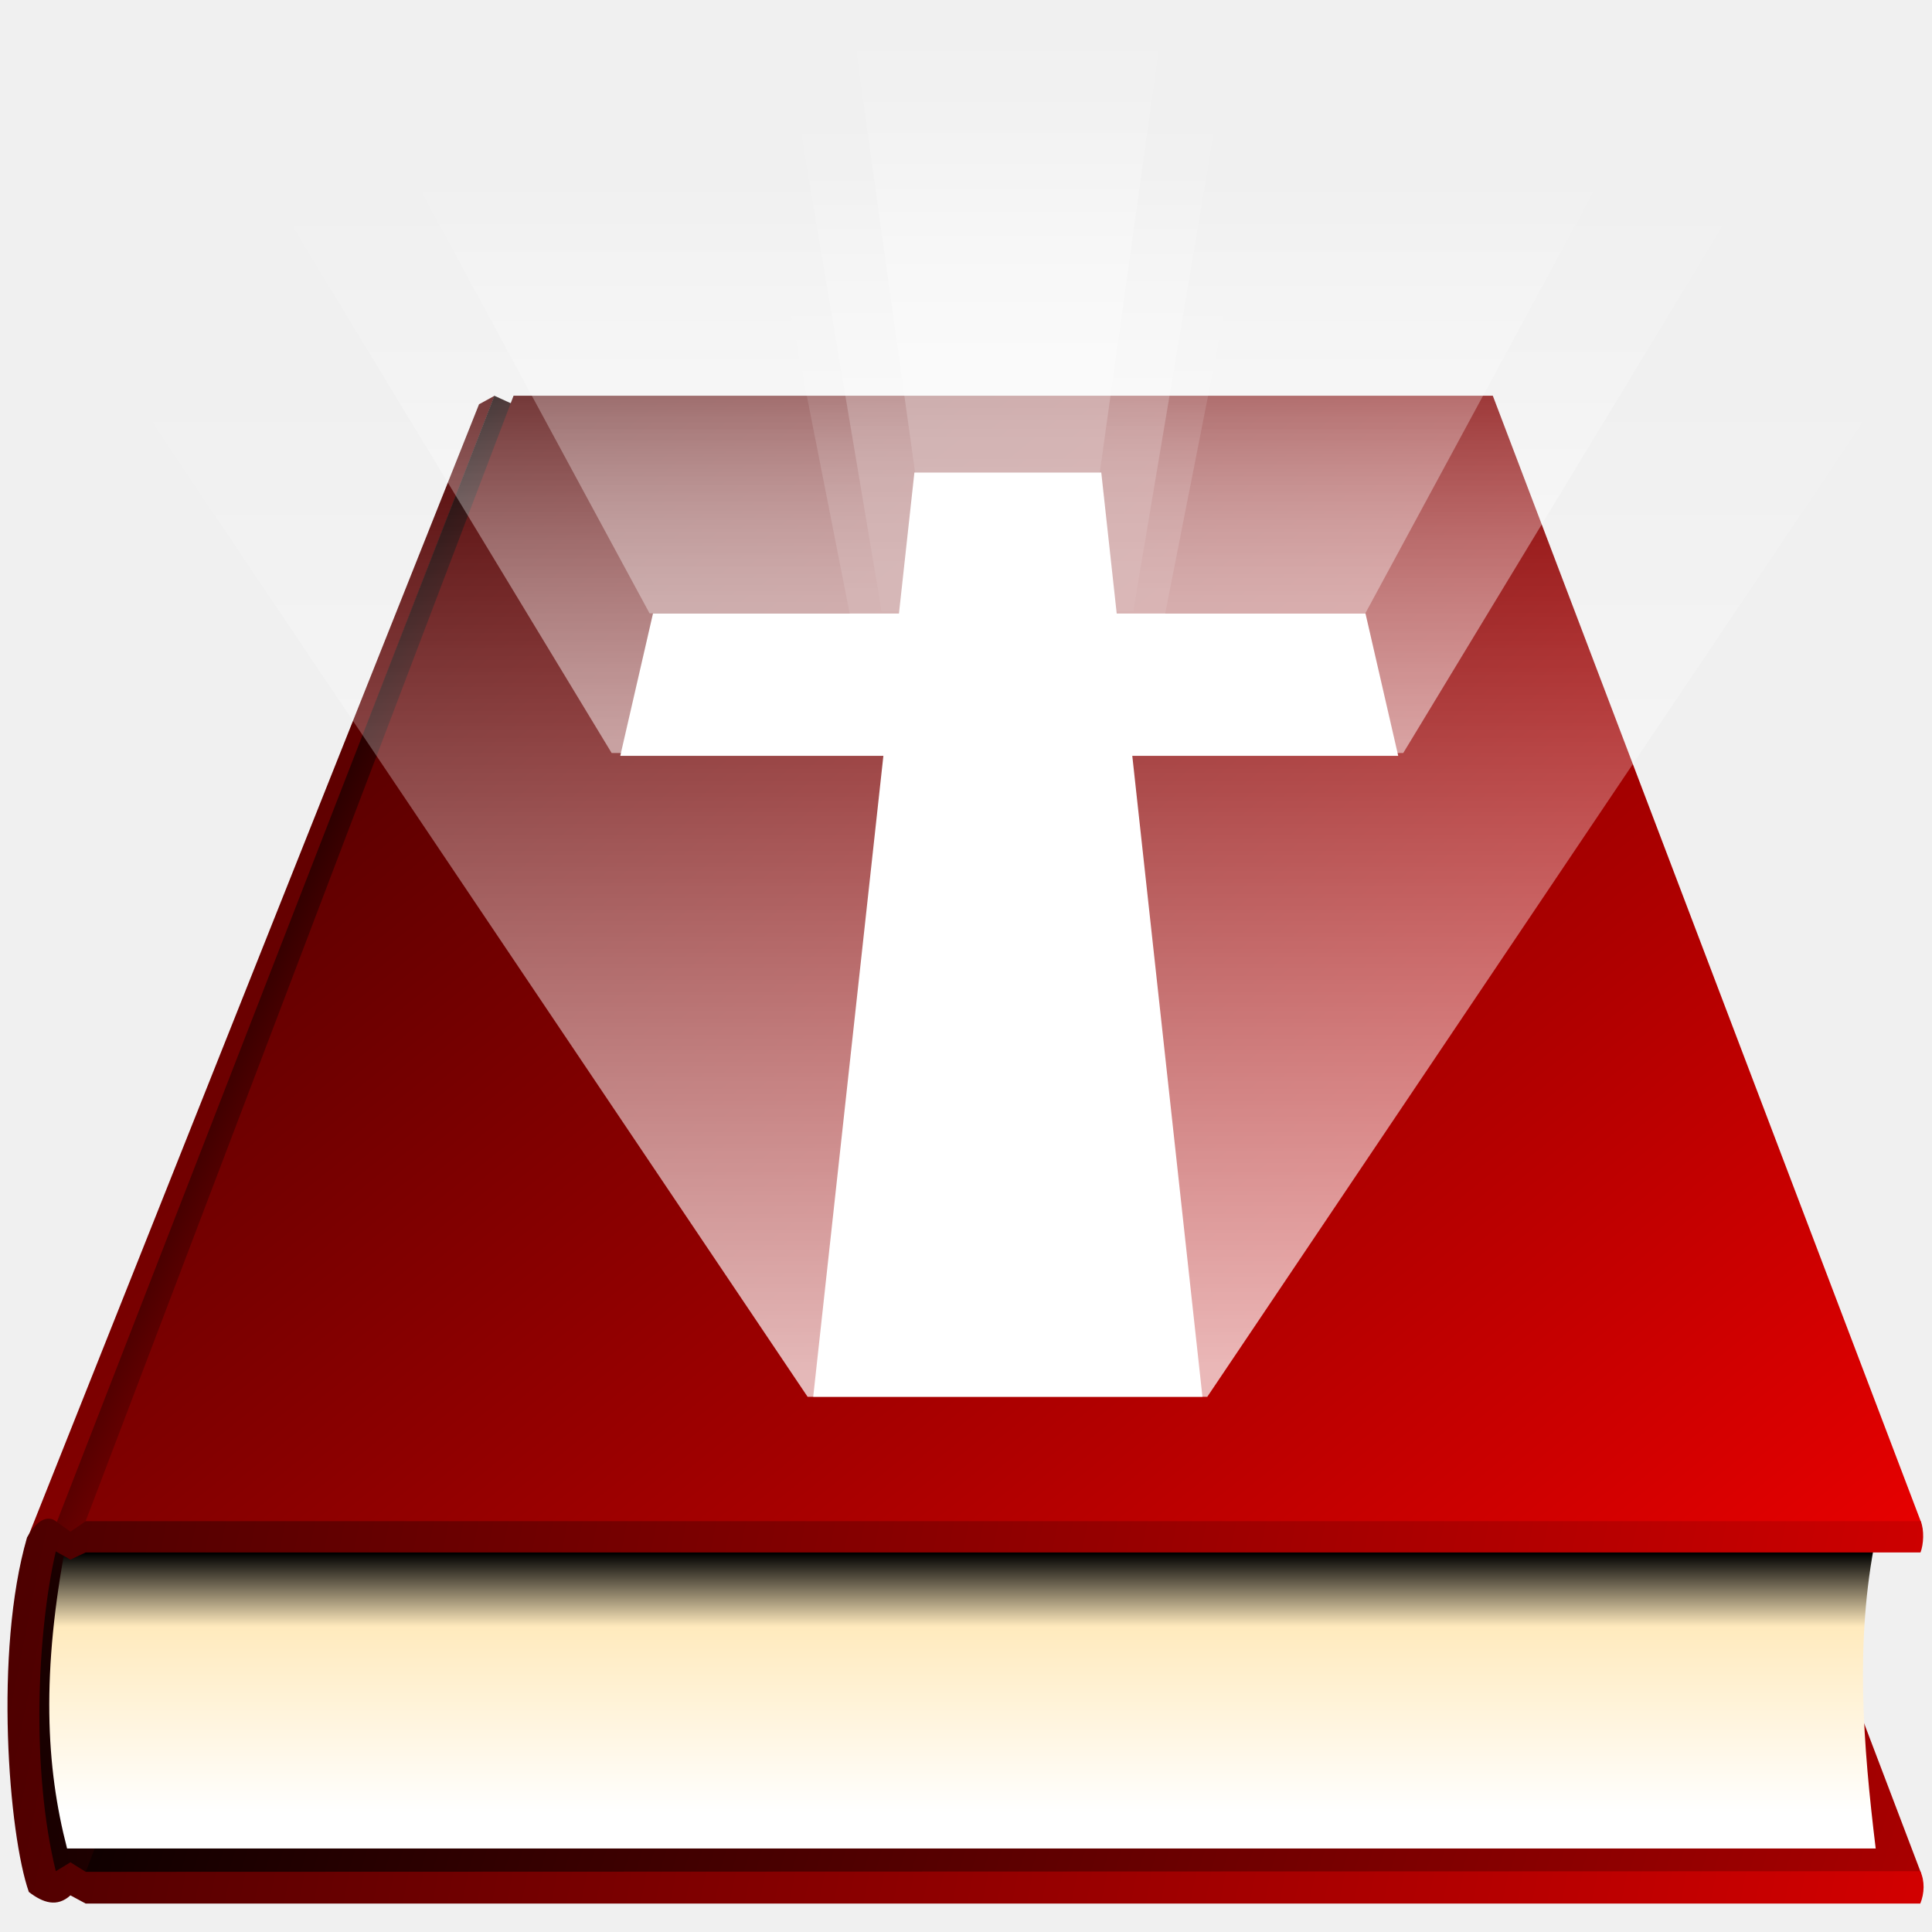
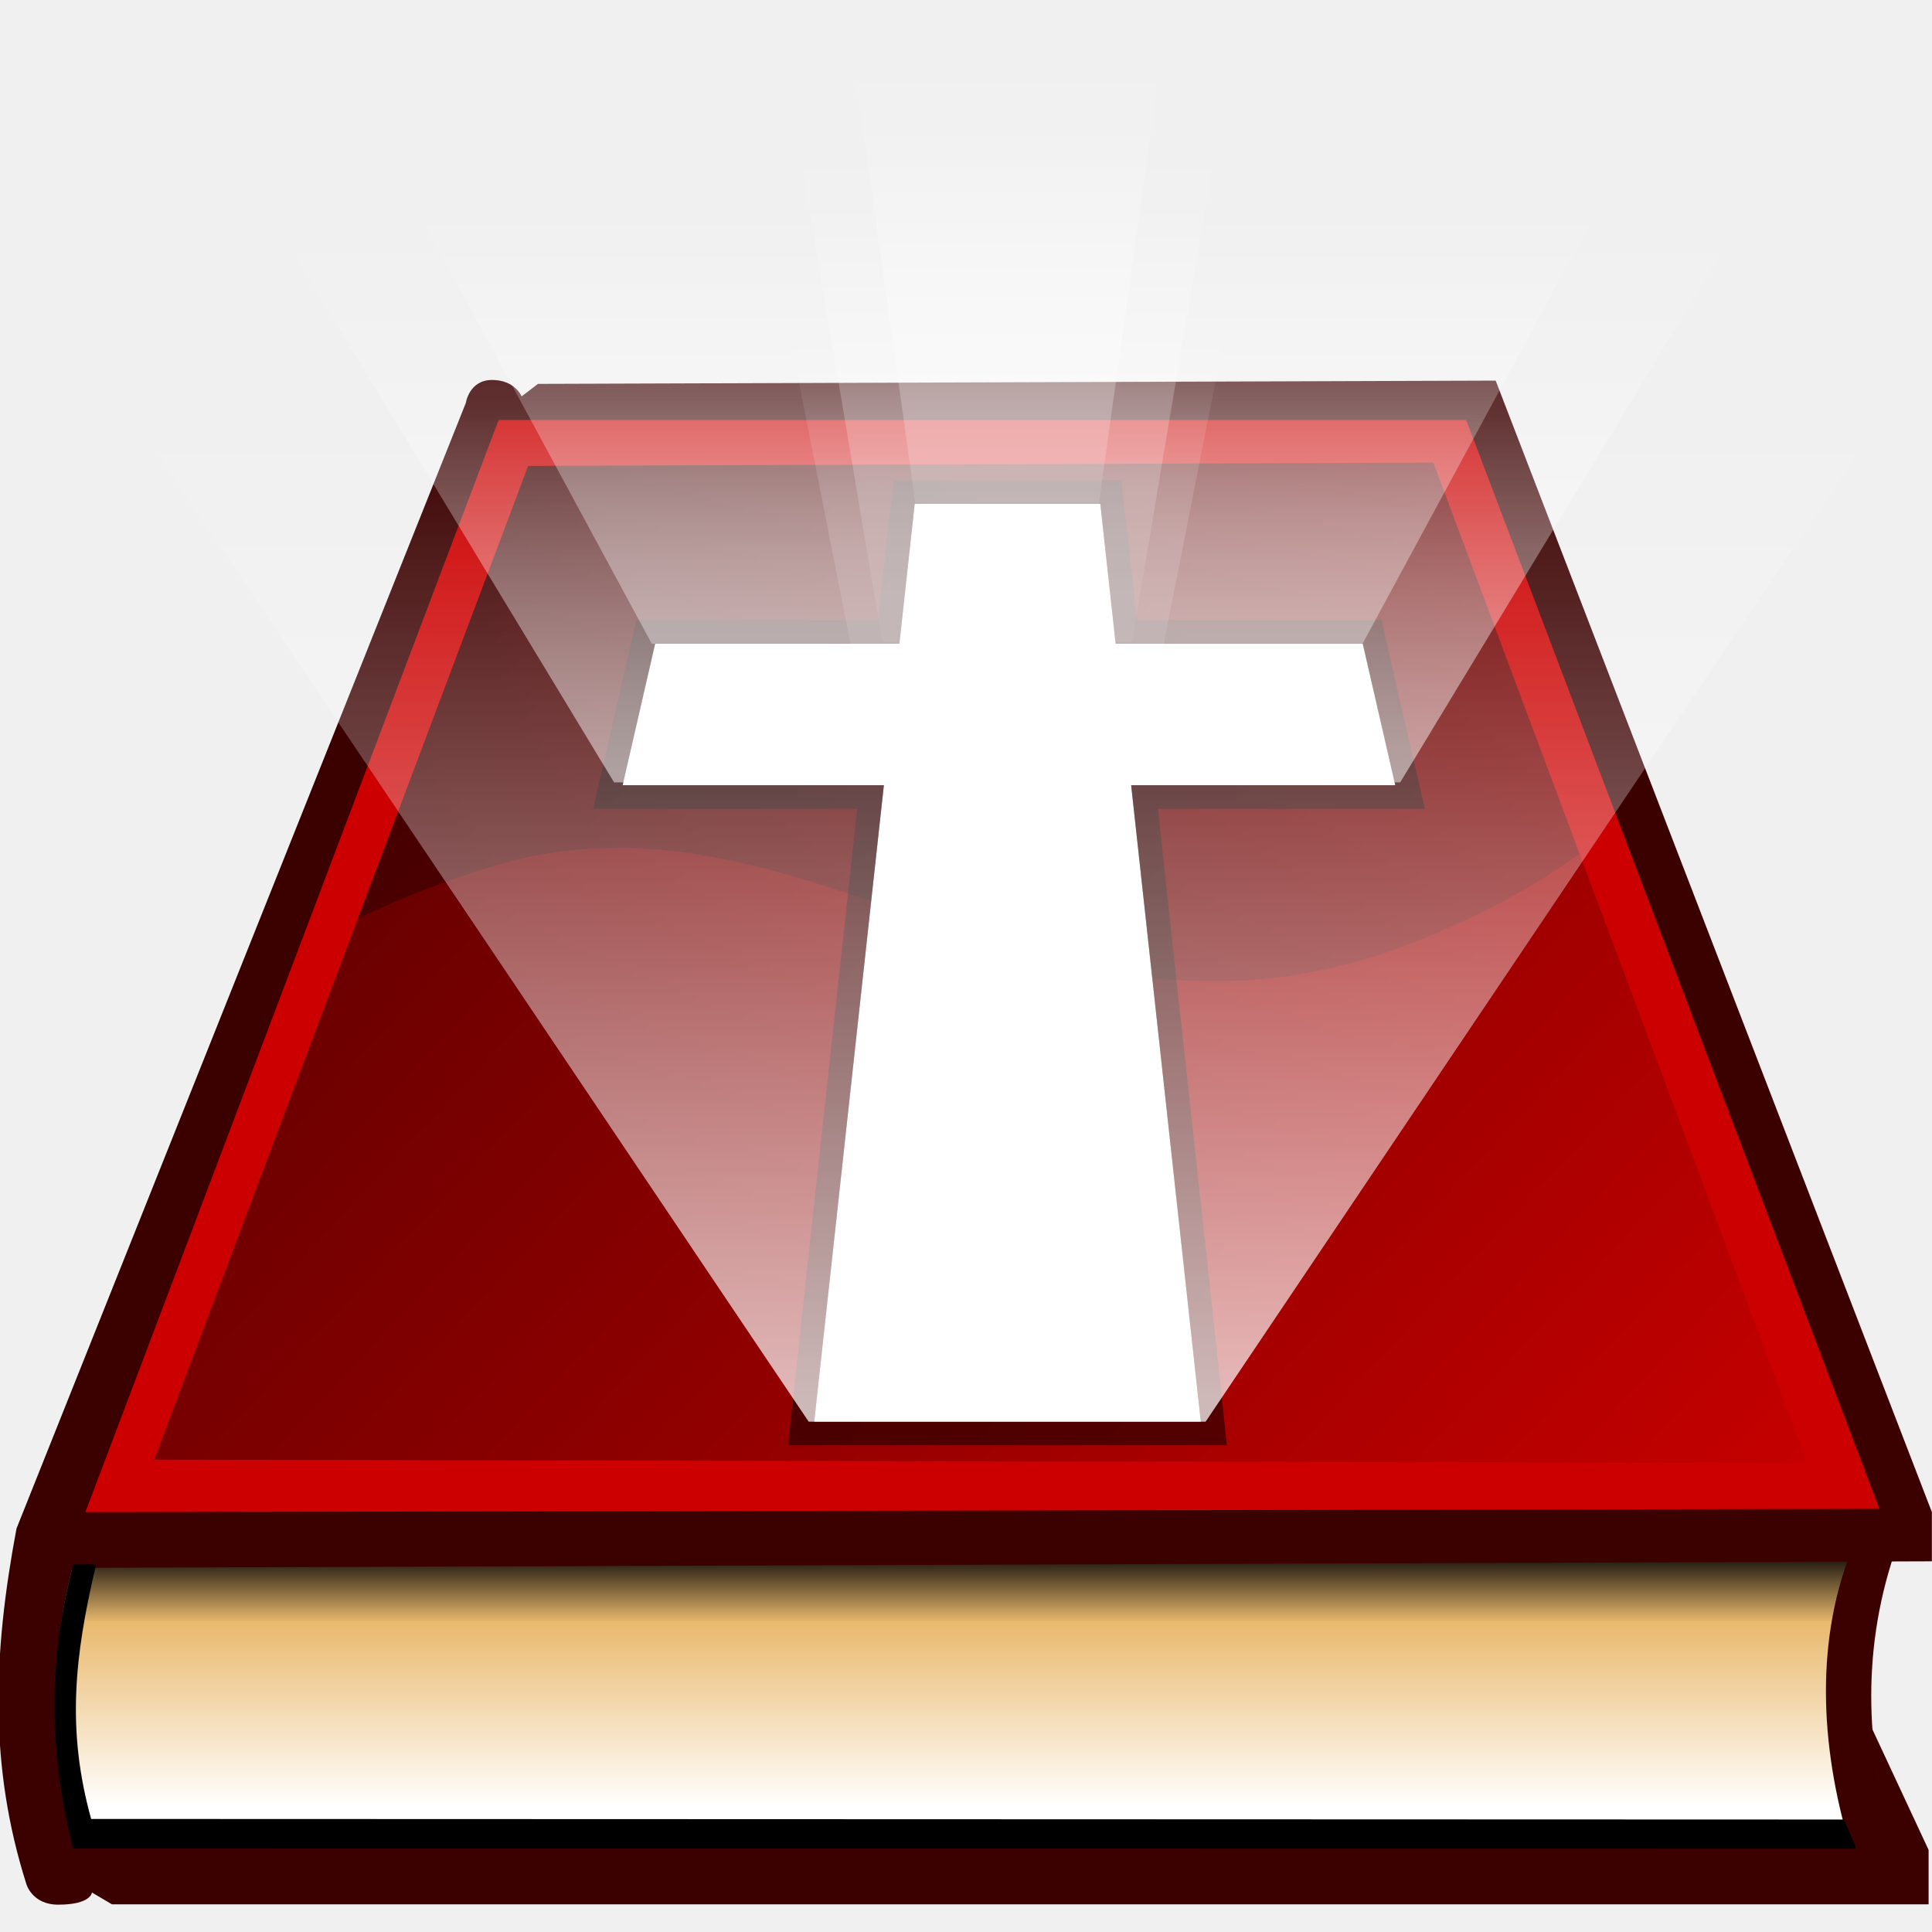
- <svg xmlns="http://www.w3.org/2000/svg" xmlns:xlink="http://www.w3.org/1999/xlink" width="649.275" height="649.275" id="svg2" version="1.0">
+ <svg xmlns="http://www.w3.org/2000/svg" xmlns:xlink="http://www.w3.org/1999/xlink" width="649.275" height="649.275" id="svg2" version="1.0" style="display:inline">
  <defs id="defs4">
-     <linearGradient id="linearGradient3349">
-       <stop style="stop-color:#000000;stop-opacity:1;" offset="0" id="stop3351" />
-       <stop style="stop-color:#ffffff;stop-opacity:0;" offset="1" id="stop3353" />
-     </linearGradient>
    <linearGradient id="linearGradient3267">
-       <stop style="stop-color:#ff0000;stop-opacity:1;" offset="0" id="stop3269" />
+       <stop style="stop-color:#cc0000;stop-opacity:1;" offset="0" id="stop3269" />
      <stop style="stop-color:#000000;stop-opacity:1;" offset="1" id="stop3271" />
    </linearGradient>
    <linearGradient id="linearGradient3222">
      <stop style="stop-color:#ffffff;stop-opacity:1;" offset="0" id="stop3224" />
      <stop style="stop-color:#ffffff;stop-opacity:0;" offset="1" id="stop3226" />
    </linearGradient>
-     <linearGradient id="linearGradient3209">
-       <stop style="stop-color:#ffff00;stop-opacity:1;" offset="0" id="stop3211" />
-       <stop style="stop-color:#ffcc00;stop-opacity:0;" offset="1" id="stop3213" />
-     </linearGradient>
    <linearGradient id="linearGradient3190">
      <stop style="stop-color:#000000;stop-opacity:1;" offset="0" id="stop3192" />
-       <stop id="stop3357" offset="0.283" style="stop-color:#ffeabd;stop-opacity:1;" />
+       <stop id="stop3357" offset="0.283" style="stop-color:#e9b96e;stop-opacity:1;" />
      <stop style="stop-color:#ffffff;stop-opacity:1;" offset="1" id="stop3194" />
    </linearGradient>
-     <linearGradient xlink:href="#linearGradient3222" id="linearGradient3232" gradientUnits="userSpaceOnUse" x1="513.71" y1="332.781" x2="513.71" y2="186.4" gradientTransform="matrix(0.2580456,0,0,1,377.1137,-48.34918)" />
-     <linearGradient xlink:href="#linearGradient3222" id="linearGradient3238" gradientUnits="userSpaceOnUse" gradientTransform="matrix(0.3516466,0,0,1.130543,329.539,-45.65916)" x1="513.71" y1="332.781" x2="513.71" y2="186.4" />
-     <linearGradient xlink:href="#linearGradient3222" id="linearGradient3242" gradientUnits="userSpaceOnUse" x1="513.71" y1="332.781" x2="513.71" y2="186.4" gradientTransform="matrix(1.105994,0,0,1.250207,-53.87339,-38.23978)" />
-     <linearGradient xlink:href="#linearGradient3222" id="linearGradient3246" gradientUnits="userSpaceOnUse" gradientTransform="matrix(0.3640391,0,0,1,323.2403,45.93172)" x1="513.71" y1="332.781" x2="513.71" y2="186.4" />
-     <linearGradient xlink:href="#linearGradient3222" id="linearGradient3250" gradientUnits="userSpaceOnUse" gradientTransform="matrix(0.5583605,0,0,2.284615,224.4725,-169.8599)" x1="513.71" y1="332.781" x2="513.71" y2="186.4" />
-     <linearGradient xlink:href="#linearGradient3222" id="linearGradient3261" gradientUnits="userSpaceOnUse" x1="513.71" y1="332.781" x2="513.71" y2="186.4" gradientTransform="translate(0,-1.00049)" />
-     <linearGradient xlink:href="#linearGradient3267" id="linearGradient3273" x1="815.385" y1="765.506" x2="198.291" y2="2.485" gradientUnits="userSpaceOnUse" />
+     <linearGradient xlink:href="#linearGradient3222" id="linearGradient3232" gradientUnits="userSpaceOnUse" x1="513.71" y1="332.781" x2="513.71" y2="186.4" gradientTransform="matrix(0.2562617,0,0,0.993087,377.9222,-35.50966)" />
+     <linearGradient xlink:href="#linearGradient3222" id="linearGradient3238" gradientUnits="userSpaceOnUse" gradientTransform="matrix(0.3492157,0,0,1.122727,330.6764,-32.83823)" x1="513.71" y1="332.781" x2="513.71" y2="186.4" />
+     <linearGradient xlink:href="#linearGradient3222" id="linearGradient3242" gradientUnits="userSpaceOnUse" x1="513.71" y1="332.781" x2="513.71" y2="186.4" gradientTransform="matrix(1.098348,0,0,1.241564,-50.08548,-25.47015)" />
+     <linearGradient xlink:href="#linearGradient3222" id="linearGradient3246" gradientUnits="userSpaceOnUse" gradientTransform="matrix(0.3615225,0,0,0.993087,324.4213,58.11948)" x1="513.71" y1="332.781" x2="513.71" y2="186.4" />
+     <linearGradient xlink:href="#linearGradient3222" id="linearGradient3250" gradientUnits="userSpaceOnUse" gradientTransform="matrix(0.5545005,0,0,2.268822,226.3362,-156.1804)" x1="513.71" y1="332.781" x2="513.71" y2="186.4" />
+     <linearGradient xlink:href="#linearGradient3222" id="linearGradient3261" gradientUnits="userSpaceOnUse" x1="513.71" y1="332.781" x2="513.71" y2="186.4" gradientTransform="matrix(0.993087,0,0,0.993087,3.415485,11.51171)" />
+     <linearGradient xlink:href="#linearGradient3267" id="linearGradient3273" x1="921.635" y1="761.338" x2="198.291" y2="2.485" gradientUnits="userSpaceOnUse" gradientTransform="matrix(0.993087,0,0,0.993087,-166.2901,-126.1273)" />
    <linearGradient xlink:href="#linearGradient3267" id="linearGradient3297" x1="1132.072" y1="853.255" x2="198.291" y2="559.928" gradientUnits="userSpaceOnUse" />
    <linearGradient xlink:href="#linearGradient3267" id="linearGradient3303" gradientUnits="userSpaceOnUse" gradientTransform="matrix(4.6251587e-2,0,0,11.08902,174.204,-6432.609)" x1="15986.877" y1="646.633" x2="-1487.431" y2="638.519" />
    <linearGradient xlink:href="#linearGradient3267" id="linearGradient3315" gradientUnits="userSpaceOnUse" x1="374.718" y1="523.354" x2="233.185" y2="451.65" gradientTransform="matrix(1.039175,0,0,1,-19.85531,0)" />
    <linearGradient xlink:href="#linearGradient3267" id="linearGradient3319" gradientUnits="userSpaceOnUse" x1="815.385" y1="765.506" x2="198.291" y2="2.485" gradientTransform="matrix(1.070515,0,0,1,-35.73956,0)" />
-     <linearGradient xlink:href="#linearGradient3267" id="linearGradient3345" x1="1030.539" y1="824.184" x2="-194.231" y2="580.607" gradientUnits="userSpaceOnUse" />
-     <linearGradient xlink:href="#linearGradient3190" id="linearGradient3369" gradientUnits="userSpaceOnUse" gradientTransform="matrix(1.030633,0,0,0.8601185,-24.448,105.0293)" x1="505.128" y1="635.045" x2="505.128" y2="736.752" />
+     <linearGradient xlink:href="#linearGradient3267" id="linearGradient3345" x1="816.156" y1="781.996" x2="-194.231" y2="580.607" gradientUnits="userSpaceOnUse" />
+     <linearGradient xlink:href="#linearGradient3190" id="linearGradient3369" gradientUnits="userSpaceOnUse" gradientTransform="matrix(1.023508,0,0,0.8541725,-190.5691,-21.82399)" x1="505.128" y1="635.045" x2="505.128" y2="736.752" />
    <linearGradient xlink:href="#linearGradient3222" id="linearGradient3563" x1="378.149" y1="443.375" x2="639.601" y2="443.375" gradientUnits="userSpaceOnUse" />
    <linearGradient xlink:href="#linearGradient3222" id="linearGradient3565" x1="507.666" y1="597.493" x2="507.666" y2="472.994" gradientUnits="userSpaceOnUse" />
    <linearGradient xlink:href="#linearGradient3222" id="linearGradient3567" x1="455.691" y1="472.39" x2="410.968" y2="347.89" gradientUnits="userSpaceOnUse" />
    <linearGradient xlink:href="#linearGradient3222" id="linearGradient3569" x1="559.642" y1="470.576" x2="603.156" y2="363" gradientUnits="userSpaceOnUse" />
    <linearGradient xlink:href="#linearGradient3222" id="linearGradient3571" x1="598.321" y1="382.339" x2="659.966" y2="253.005" gradientUnits="userSpaceOnUse" />
    <linearGradient xlink:href="#linearGradient3222" id="linearGradient3573" x1="629.748" y1="356.956" x2="736.116" y2="228.831" gradientUnits="userSpaceOnUse" />
    <linearGradient xlink:href="#linearGradient3222" id="linearGradient3575" x1="589.86" y1="335.199" x2="646.67" y2="203.447" gradientUnits="userSpaceOnUse" />
    <linearGradient xlink:href="#linearGradient3222" id="linearGradient3577" x1="539.093" y1="308.607" x2="572.938" y2="186.525" gradientUnits="userSpaceOnUse" />
-     <linearGradient xlink:href="#linearGradient3222" id="linearGradient3579" x1="508.271" y1="288.058" x2="508.271" y2="211.908" gradientUnits="userSpaceOnUse" />
    <linearGradient xlink:href="#linearGradient3222" id="linearGradient3581" x1="477.448" y1="306.189" x2="442.395" y2="175.646" gradientUnits="userSpaceOnUse" />
    <linearGradient xlink:href="#linearGradient3222" id="linearGradient3583" x1="429.099" y1="335.199" x2="381.959" y2="203.447" gradientUnits="userSpaceOnUse" />
    <linearGradient xlink:href="#linearGradient3222" id="linearGradient3585" x1="389.211" y1="355.747" x2="281.634" y2="226.413" gradientUnits="userSpaceOnUse" />
    <linearGradient xlink:href="#linearGradient3222" id="linearGradient3587" x1="420.638" y1="383.548" x2="361.41" y2="250.588" gradientUnits="userSpaceOnUse" />
    <linearGradient xlink:href="#linearGradient3222" id="linearGradient3593" gradientUnits="userSpaceOnUse" x1="378.149" y1="443.375" x2="639.601" y2="443.375" />
    <linearGradient xlink:href="#linearGradient3222" id="linearGradient3595" gradientUnits="userSpaceOnUse" x1="508.271" y1="288.058" x2="508.271" y2="211.908" />
+     <linearGradient xlink:href="#linearGradient3267" id="linearGradient3256" gradientUnits="userSpaceOnUse" gradientTransform="matrix(0.993087,0,0,0.993087,-166.2901,-126.1273)" x1="815.385" y1="641.026" x2="15.478" y2="-106.89" />
  </defs>
-   <g id="layer1" transform="translate(-169.7056,-129.2792)">
-     <path id="path3301" d="M 183.375,763.914 L 211.917,763.914 L 211.917,647.937 L 183.375,647.937 C 174.6,686.068 173.116,724.637 183.375,763.914 z" style="fill:url(#linearGradient3303);fill-opacity:1;stroke:none;stroke-width:1.037;stroke-miterlimit:4;stroke-dashoffset:0;stroke-opacity:1" />
-     <path style="fill:url(#linearGradient3297);fill-opacity:1;stroke:none;stroke-width:1;stroke-miterlimit:4;stroke-dashoffset:0;stroke-opacity:1" d="M 342.291,380.222 L 671.385,380.222 L 815.385,758.974 L 198.291,758.974 L 342.291,380.222 z" id="rect2387" />
-     <path style="fill:url(#linearGradient3369);fill-opacity:1;stroke:none;stroke-width:1.883;stroke-miterlimit:4;stroke-dashoffset:0;stroke-opacity:1" d="M 192.249,646.095 L 800.058,646.095 C 793.033,680.892 795.841,715.689 800.058,750.486 L 192.249,750.486 C 185.151,723.222 183.432,691.474 192.249,646.095 z" id="rect3162" />
-     <path style="fill:url(#linearGradient3319);fill-opacity:1;stroke:none;stroke-width:1;stroke-miterlimit:4;stroke-dashoffset:0;stroke-opacity:1" d="M 330.688,265.144 L 335.923,262.274 L 188.462,643.162 L 178.457,647.436 L 330.688,265.144 z" id="path3317" />
-     <path style="fill:url(#linearGradient3315);fill-opacity:1;stroke:none;stroke-width:1;stroke-miterlimit:4;stroke-dashoffset:0;stroke-opacity:1" d="M 335.844,262.274 L 349.056,268.317 L 197.967,644.444 L 186.594,646.46 L 335.844,262.274 z" id="path3313" />
-     <path id="path3160" d="M 342.291,262.274 L 671.385,262.274 L 815.385,641.026 L 198.291,641.026 L 342.291,262.274 z" style="fill:url(#linearGradient3273);fill-opacity:1;stroke:none;stroke-width:1;stroke-miterlimit:4;stroke-dashoffset:0;stroke-opacity:1" />
-     <path style="fill:url(#linearGradient3345);fill-opacity:1;fill-rule:evenodd;stroke:none;stroke-width:1px;stroke-linecap:butt;stroke-linejoin:miter;stroke-opacity:1" d="M 815.045,769 L 198.504,769 L 193.376,766.239 C 188.87,770.338 184.155,768.768 179.403,765.102 C 172.635,745.906 167.646,684.285 178.799,645.94 C 184.051,636.473 188.462,640.5 188.462,640.5 L 193.376,644.017 L 198.504,640.5 L 815.188,640.5 C 816.412,643.425 816.18,648.3 815.113,651 C 815.113,651 198.504,651 198.504,651 L 193.376,653.419 L 188.462,650.641 C 182.146,677.869 180.122,724.13 188.462,758.12 C 188.462,758.12 193.376,755.128 193.376,755.128 L 198.504,758.333 L 815.045,758.12 C 816.591,761.447 816.46,765.54 815.045,769 z" id="path3329" />
+   <g id="layer8" style="display:inline">
+     <path style="fill:url(#linearGradient3369);fill-opacity:1;stroke:none;stroke-width:1.883;stroke-miterlimit:4;stroke-dashoffset:0;stroke-opacity:1;display:inline" d="M 24.63,515.502 L 628.238,515.502 C 621.26,550.058 624.05,584.614 628.238,619.17 L 24.63,619.17 C 17.581,592.095 15.874,560.566 24.63,515.502 z" id="rect3162" />
+     <path id="path3160" d="M 173.634,134.333 L 500.453,134.333 L 643.458,510.467 L 30.63,510.467 L 173.634,134.333 z" style="fill:url(#linearGradient3273);fill-opacity:1;stroke:none;stroke-width:1;stroke-miterlimit:4;stroke-dashoffset:0;stroke-opacity:1;display:inline" />
+     <path style="fill:url(#linearGradient3256);fill-opacity:1;stroke:none;stroke-width:1;stroke-miterlimit:4;stroke-dashoffset:0;stroke-opacity:1;display:inline" d="M 551.761,269.243 C 534.762,286.109 510.395,302.757 475.51,316.539 C 349.823,366.194 272.238,257.575 163.619,291.712 C 138.072,299.741 118.628,308.806 103.816,317.967 L 30.638,510.471 L 643.466,510.471 L 551.761,269.243 z" id="path3249" />
+   </g>
+   <g id="layer4" style="display:inline">
+     <path id="path3413" style="fill:#cc0000;fill-opacity:1;fill-rule:evenodd;stroke:none;stroke-width:1px;stroke-linecap:butt;stroke-linejoin:miter;stroke-opacity:1" d="M 165.368,138.931 L 493.823,138.931 L 634.905,508.168 L 26.491,510.372 L 165.368,138.931 z M 177.492,156.566 L 481.699,155.464 L 607.35,491.635 L 51.841,490.533 L 177.492,156.566 z" />
+     <g id="g3409" style="fill:#3b0000;fill-opacity:1;stroke:none;stroke-opacity:1" transform="matrix(0.993087,0,0,0.993087,2.242308,2.25825)">
+       <path id="path3407" d="M 623.914,523.353 C 611.614,555.083 614.009,591.563 624.699,625.377 L 638.825,623.807 C 629.526,591.179 627.255,558.06 638.825,523.353 L 623.914,523.353 z" style="fill:#3b0000;fill-opacity:1;fill-rule:evenodd;stroke:none;stroke-width:1px;stroke-linecap:butt;stroke-linejoin:miter;stroke-opacity:1" />
+       <path d="M 503.882,126.525 L 651.495,509.431 L 651.495,526.079 L 22.197,528.299 C 13.982,560.485 15.655,588.748 22.197,620.934 L 636.607,621.394 L 630.138,580.317 L 650.385,623.748 L 650.385,642.156 L 35.621,642.156 L 28.857,638.156 C 28.857,638.156 28.587,642.27 17.433,642.27 C 8.588,642.27 6.659,635.286 6.659,635.286 C -5.953,595.494 -4.72,557.724 3.33,514.981 L 155.382,134.075 C 155.382,134.075 156.492,126.306 164.261,126.306 C 172.03,126.306 174.25,131.855 174.25,131.855 L 179.799,127.635 L 503.882,126.525 z M 166.481,139.844 L 493.893,139.844 L 633.737,508.321 L 26.637,509.431 L 166.481,139.844 z" style="fill:#3b0000;fill-opacity:1;fill-rule:evenodd;stroke:none;stroke-width:1px;stroke-linecap:butt;stroke-linejoin:miter;stroke-opacity:1" id="path3389" />
+     </g>
+     <path style="fill:#000000;fill-opacity:1;fill-rule:evenodd;stroke:#000000;stroke-width:0.993px;stroke-linecap:butt;stroke-linejoin:miter;stroke-opacity:1" d="M 25.066,526.242 C 16.954,556.249 16.485,587.573 24.999,620.697 L 623.139,620.764 L 619.376,611.973 L 30.254,611.778 C 21.775,581.532 24.547,556.53 31.679,526.242 L 25.066,526.242 z" id="path3418" />
+   </g>
+   <g id="layer5" style="display:inline" transform="translate(-169.7056,-129.2792)">
+     <path style="fill:#ffffff;fill-opacity:1;stroke:none;stroke-width:10;stroke-miterlimit:4;stroke-dasharray:none;stroke-dashoffset:0;stroke-opacity:1" d="M 477.105,298.605 L 471.953,345.621 L 389.868,345.621 L 378.945,393.165 L 466.74,393.165 L 443.34,607.051 L 573.248,607.051 L 549.849,393.165 L 638.606,393.165 L 627.682,345.621 L 544.635,345.621 L 539.483,298.605 L 477.105,298.605 z" id="rect3202" />
+   </g>
+   <g id="layer9" style="opacity:0.5;display:inline">
+     <path id="path3453" style="fill:#000000;fill-opacity:1;stroke:none;stroke-width:2;stroke-miterlimit:4;stroke-dasharray:none;stroke-dashoffset:0;stroke-opacity:1;display:inline" d="M 300.492,161.402 C 298.26,176.985 296.902,192.716 295.03,208.388 C 267.968,208.388 240.907,208.388 213.845,208.388 C 209.052,229.543 204.147,250.673 199.321,271.821 C 228.896,271.821 258.472,271.821 288.047,271.821 C 280.436,343.129 272.349,414.386 264.865,485.707 C 314.012,485.707 363.16,485.707 412.307,485.707 C 404.822,414.387 396.728,343.132 389.156,271.821 C 419.052,271.821 448.948,271.821 478.844,271.821 C 473.929,250.694 469.051,229.557 464.32,208.388 C 436.948,208.388 409.576,208.388 382.204,208.388 C 380.385,192.719 378.652,177.04 376.835,161.371 C 351.387,161.381 325.94,161.346 300.492,161.402 z M 307.399,169.325 L 369.778,169.325 L 374.929,216.342 L 457.976,216.342 L 468.9,263.886 L 380.143,263.886 L 403.543,477.772 L 273.634,477.772 L 297.034,263.886 L 209.239,263.886 L 220.163,216.342 L 302.248,216.342 L 307.399,169.325 z" />
  </g>
  <g id="layer2" style="opacity:0.72;display:inline" transform="translate(-169.7056,-129.2792)">
-     <path style="opacity:0.8;fill:url(#linearGradient3261);fill-opacity:1;stroke:none;stroke-width:2;stroke-miterlimit:4;stroke-dashoffset:0;stroke-opacity:1" d="M 303.002,178.272 L 713.539,178.272 L 628.539,335.407 L 388.002,335.407 L 303.002,178.272 z" id="rect3219" />
-     <path id="path3230" d="M 455.302,130.923 L 561.239,130.923 L 539.306,288.058 L 477.236,288.058 L 455.302,130.923 z" style="opacity:0.8;fill:url(#linearGradient3232);fill-opacity:1;stroke:none;stroke-width:2;stroke-miterlimit:4;stroke-dashoffset:0;stroke-opacity:1" />
-     <path style="opacity:0.8;fill:url(#linearGradient3238);fill-opacity:1;stroke:none;stroke-width:2;stroke-miterlimit:4;stroke-dashoffset:0;stroke-opacity:1" d="M 436.089,157.016 L 580.453,157.016 L 550.563,334.664 L 465.979,334.664 L 436.089,157.016 z" id="path3234" />
-     <path id="path3240" d="M 256.245,185.888 L 760.297,185.888 L 641.287,382.339 L 375.255,382.339 L 256.245,185.888 z" style="opacity:0.8;fill:url(#linearGradient3242);fill-opacity:1;stroke:none;stroke-width:2;stroke-miterlimit:4;stroke-dashoffset:0;stroke-opacity:1" />
-     <path style="opacity:1;fill:url(#linearGradient3246);fill-opacity:1;stroke:none;stroke-width:2;stroke-miterlimit:4;stroke-dashoffset:0;stroke-opacity:1" d="M 433.545,225.204 L 582.997,225.204 L 552.053,382.339 L 464.488,382.339 L 433.545,225.204 z" id="path3244" />
-     <path style="opacity:1;fill:url(#linearGradient3250);fill-opacity:1;stroke:none;stroke-width:2;stroke-miterlimit:4;stroke-dashoffset:0;stroke-opacity:1" d="M 199.657,239.709 L 816.885,239.709 L 575.424,598.702 L 441.118,598.702 L 199.657,239.709 z" id="path3248" />
-   </g>
-   <g id="layer3" style="display:none" transform="translate(-169.7056,-129.2792)">
-     <g id="g3375" transform="matrix(1.817256,0,0,1.031134,-415.8814,-141.9293)" style="opacity:0;fill:url(#linearGradient3563);fill-opacity:1;stroke:none;stroke-opacity:1">
-       <path style="opacity:1;fill:url(#linearGradient3593);fill-opacity:1;stroke:none;stroke-width:2.052;stroke-miterlimit:4;stroke-dashoffset:0;stroke-opacity:1" d="M 450.938,155.125 L 441.5,203.969 L 291.312,203.969 L 271.312,253.312 L 432,253.312 L 389.156,475.375 L 626.875,475.375 L 584,253.312 L 746.438,253.312 L 726.438,203.969 L 574.5,203.969 L 565.062,155.125 L 450.938,155.125 z" transform="matrix(0.5502801,0,0,0.9698064,228.8513,137.644)" id="path3377" />
-     </g>
-     <path style="opacity:0.808;fill:url(#linearGradient3565);fill-opacity:1;fill-rule:evenodd;stroke:none;stroke-width:1px;stroke-linecap:butt;stroke-linejoin:miter;stroke-opacity:1" d="M 442.395,597.493 L 389.211,472.994 L 626.122,475.411 L 575.355,597.493 L 442.395,597.493 z" id="path3386" />
-     <path style="opacity:0.808;fill:url(#linearGradient3567);fill-opacity:1;fill-rule:evenodd;stroke:none;stroke-width:1px;stroke-linecap:butt;stroke-linejoin:miter;stroke-opacity:1" d="M 466.57,384.757 L 443.604,596.284 L 390.42,472.994 L 433.934,251.796 L 466.57,384.757 z" id="path3388" />
-     <path style="opacity:0.808;fill:url(#linearGradient3569);fill-opacity:1;fill-rule:evenodd;stroke:none;stroke-width:1px;stroke-linecap:butt;stroke-linejoin:miter;stroke-opacity:1" d="M 551.181,383.548 L 583.816,251.796 L 627.331,475.411 L 572.938,597.493 L 551.181,383.548 z" id="path3390" />
-     <path style="opacity:0.808;fill:url(#linearGradient3571);fill-opacity:1;fill-rule:evenodd;stroke:none;stroke-width:1px;stroke-linecap:butt;stroke-linejoin:miter;stroke-opacity:1" d="M 551.181,382.339 L 639.418,382.339 L 745.786,253.005 L 581.399,253.005 L 551.181,382.339 z" id="path3392" />
-     <path style="opacity:0.808;fill:url(#linearGradient3573);fill-opacity:1;fill-rule:evenodd;stroke:none;stroke-width:1px;stroke-linecap:butt;stroke-linejoin:miter;stroke-opacity:1" d="M 629.748,335.199 L 638.209,381.13 L 745.786,251.796 L 725.238,204.656 L 629.748,335.199 z" id="path3394" />
-     <path style="opacity:0.808;fill:url(#linearGradient3575);fill-opacity:1;fill-rule:evenodd;stroke:none;stroke-width:1px;stroke-linecap:butt;stroke-linejoin:miter;stroke-opacity:1" d="M 632.166,335.199 L 726.446,204.656 L 575.355,203.447 L 542.72,333.99 L 632.166,335.199 z" id="path3396" />
-     <path style="opacity:0.808;fill:url(#linearGradient3577);fill-opacity:1;fill-rule:evenodd;stroke:none;stroke-width:1px;stroke-linecap:butt;stroke-linejoin:miter;stroke-opacity:1" d="M 543.928,335.199 L 539.093,289.267 L 564.477,156.307 L 572.938,202.238 L 543.928,335.199 z" id="path3398" />
-     <path style="opacity:0.808;fill:url(#linearGradient3595);fill-opacity:1;fill-rule:evenodd;stroke:none;stroke-width:1px;stroke-linecap:butt;stroke-linejoin:miter;stroke-opacity:1" d="M 537.885,288.058 L 565.685,156.307 L 450.856,156.307 L 476.239,286.85 L 537.885,288.058 z" id="path3400" />
-     <path style="opacity:0.808;fill:url(#linearGradient3581);fill-opacity:1;fill-rule:evenodd;stroke:none;stroke-width:1px;stroke-linecap:butt;stroke-linejoin:miter;stroke-opacity:1" d="M 471.405,333.99 L 477.448,289.267 L 449.647,155.098 L 442.395,203.447 L 471.405,333.99 z" id="path3402" />
-     <path style="opacity:0.808;fill:url(#linearGradient3583);fill-opacity:1;fill-rule:evenodd;stroke:none;stroke-width:1px;stroke-linecap:butt;stroke-linejoin:miter;stroke-opacity:1" d="M 472.613,333.99 L 389.211,335.199 L 291.304,203.447 L 441.186,203.447 L 472.613,333.99 z" id="path3404" />
-     <path style="opacity:0.808;fill:url(#linearGradient3585);fill-opacity:1;fill-rule:evenodd;stroke:none;stroke-width:1px;stroke-linecap:butt;stroke-linejoin:miter;stroke-opacity:1" d="M 291.304,204.656 L 389.211,335.199 L 377.124,383.548 L 270.755,251.796 L 291.304,204.656 z" id="path3406" />
-     <path style="opacity:0.808;fill:url(#linearGradient3587);fill-opacity:1;fill-rule:evenodd;stroke:none;stroke-width:1px;stroke-linecap:butt;stroke-linejoin:miter;stroke-opacity:1" d="M 378.332,383.548 L 271.964,250.588 L 432.725,254.214 L 465.361,383.548 L 378.332,383.548 z" id="path3408" />
-   </g>
-   <g id="layer6" style="display:none" transform="translate(-169.7056,-129.2792)">
-     <path style="fill:none;fill-rule:evenodd;stroke:#000000;stroke-width:1px;stroke-linecap:butt;stroke-linejoin:miter;stroke-opacity:1;display:inline" d="M 195.322,642.821 L 524.801,-204.378" id="path3381" />
-     <path style="fill:none;fill-rule:evenodd;stroke:#000000;stroke-width:1px;stroke-linecap:butt;stroke-linejoin:miter;stroke-opacity:1;display:inline" d="M 814.469,641.026 L 499.839,-187.456" id="path3383" />
-   </g>
-   <g id="layer5" style="display:inline" transform="translate(-169.7056,-129.2792)">
-     <g style="display:inline" id="g3371">
-       <path id="rect3202" d="M 477,288.084 L 539.802,288.084 L 573.802,598.676 L 443,598.676 L 477,288.084 z" style="opacity:1;fill:#ffffff;fill-opacity:1;stroke:none;stroke-width:2.052;stroke-miterlimit:4;stroke-dashoffset:0;stroke-opacity:1" />
-       <path style="opacity:1;fill:#ffffff;fill-opacity:1;stroke:none;stroke-width:1.643;stroke-miterlimit:4;stroke-dashoffset:0;stroke-opacity:1" d="M 378.154,383.296 L 639.596,383.296 L 628.596,335.451 L 389.154,335.451 L 378.154,383.296 z" id="path3205" />
-     </g>
+     <path style="opacity:0.8;fill:url(#linearGradient3261);fill-opacity:1;stroke:none;stroke-width:2;stroke-miterlimit:4;stroke-dashoffset:0;stroke-opacity:1" d="M 304.323,189.545 L 712.022,189.545 L 627.61,345.594 L 388.735,345.594 L 304.323,189.545 z" id="rect3219" />
+     <path id="path3230" d="M 455.57,142.524 L 560.775,142.524 L 538.993,298.572 L 477.352,298.572 L 455.57,142.524 z" style="opacity:0.8;fill:url(#linearGradient3232);fill-opacity:1;stroke:none;stroke-width:2;stroke-miterlimit:4;stroke-dashoffset:0;stroke-opacity:1" />
+     <path style="opacity:0.8;fill:url(#linearGradient3238);fill-opacity:1;stroke:none;stroke-width:2;stroke-miterlimit:4;stroke-dashoffset:0;stroke-opacity:1" d="M 436.49,168.436 L 579.856,168.436 L 550.172,344.856 L 466.173,344.856 L 436.49,168.436 z" id="path3234" />
+     <path id="path3240" d="M 257.889,197.108 L 758.456,197.108 L 640.269,392.201 L 376.076,392.201 L 257.889,197.108 z" style="opacity:0.8;fill:url(#linearGradient3242);fill-opacity:1;stroke:none;stroke-width:2;stroke-miterlimit:4;stroke-dashoffset:0;stroke-opacity:1" />
+     <path style="opacity:1;fill:url(#linearGradient3246);fill-opacity:1;stroke:none;stroke-width:2;stroke-miterlimit:4;stroke-dashoffset:0;stroke-opacity:1" d="M 433.963,236.153 L 582.382,236.153 L 551.652,392.201 L 464.693,392.201 L 433.963,236.153 z" id="path3244" />
+     <path style="opacity:1;fill:url(#linearGradient3250);fill-opacity:1;stroke:none;stroke-width:2;stroke-miterlimit:4;stroke-dashoffset:0;stroke-opacity:1" d="M 201.692,250.557 L 814.653,250.557 L 574.862,607.068 L 441.484,607.068 L 201.692,250.557 z" id="path3248" />
  </g>
</svg>
